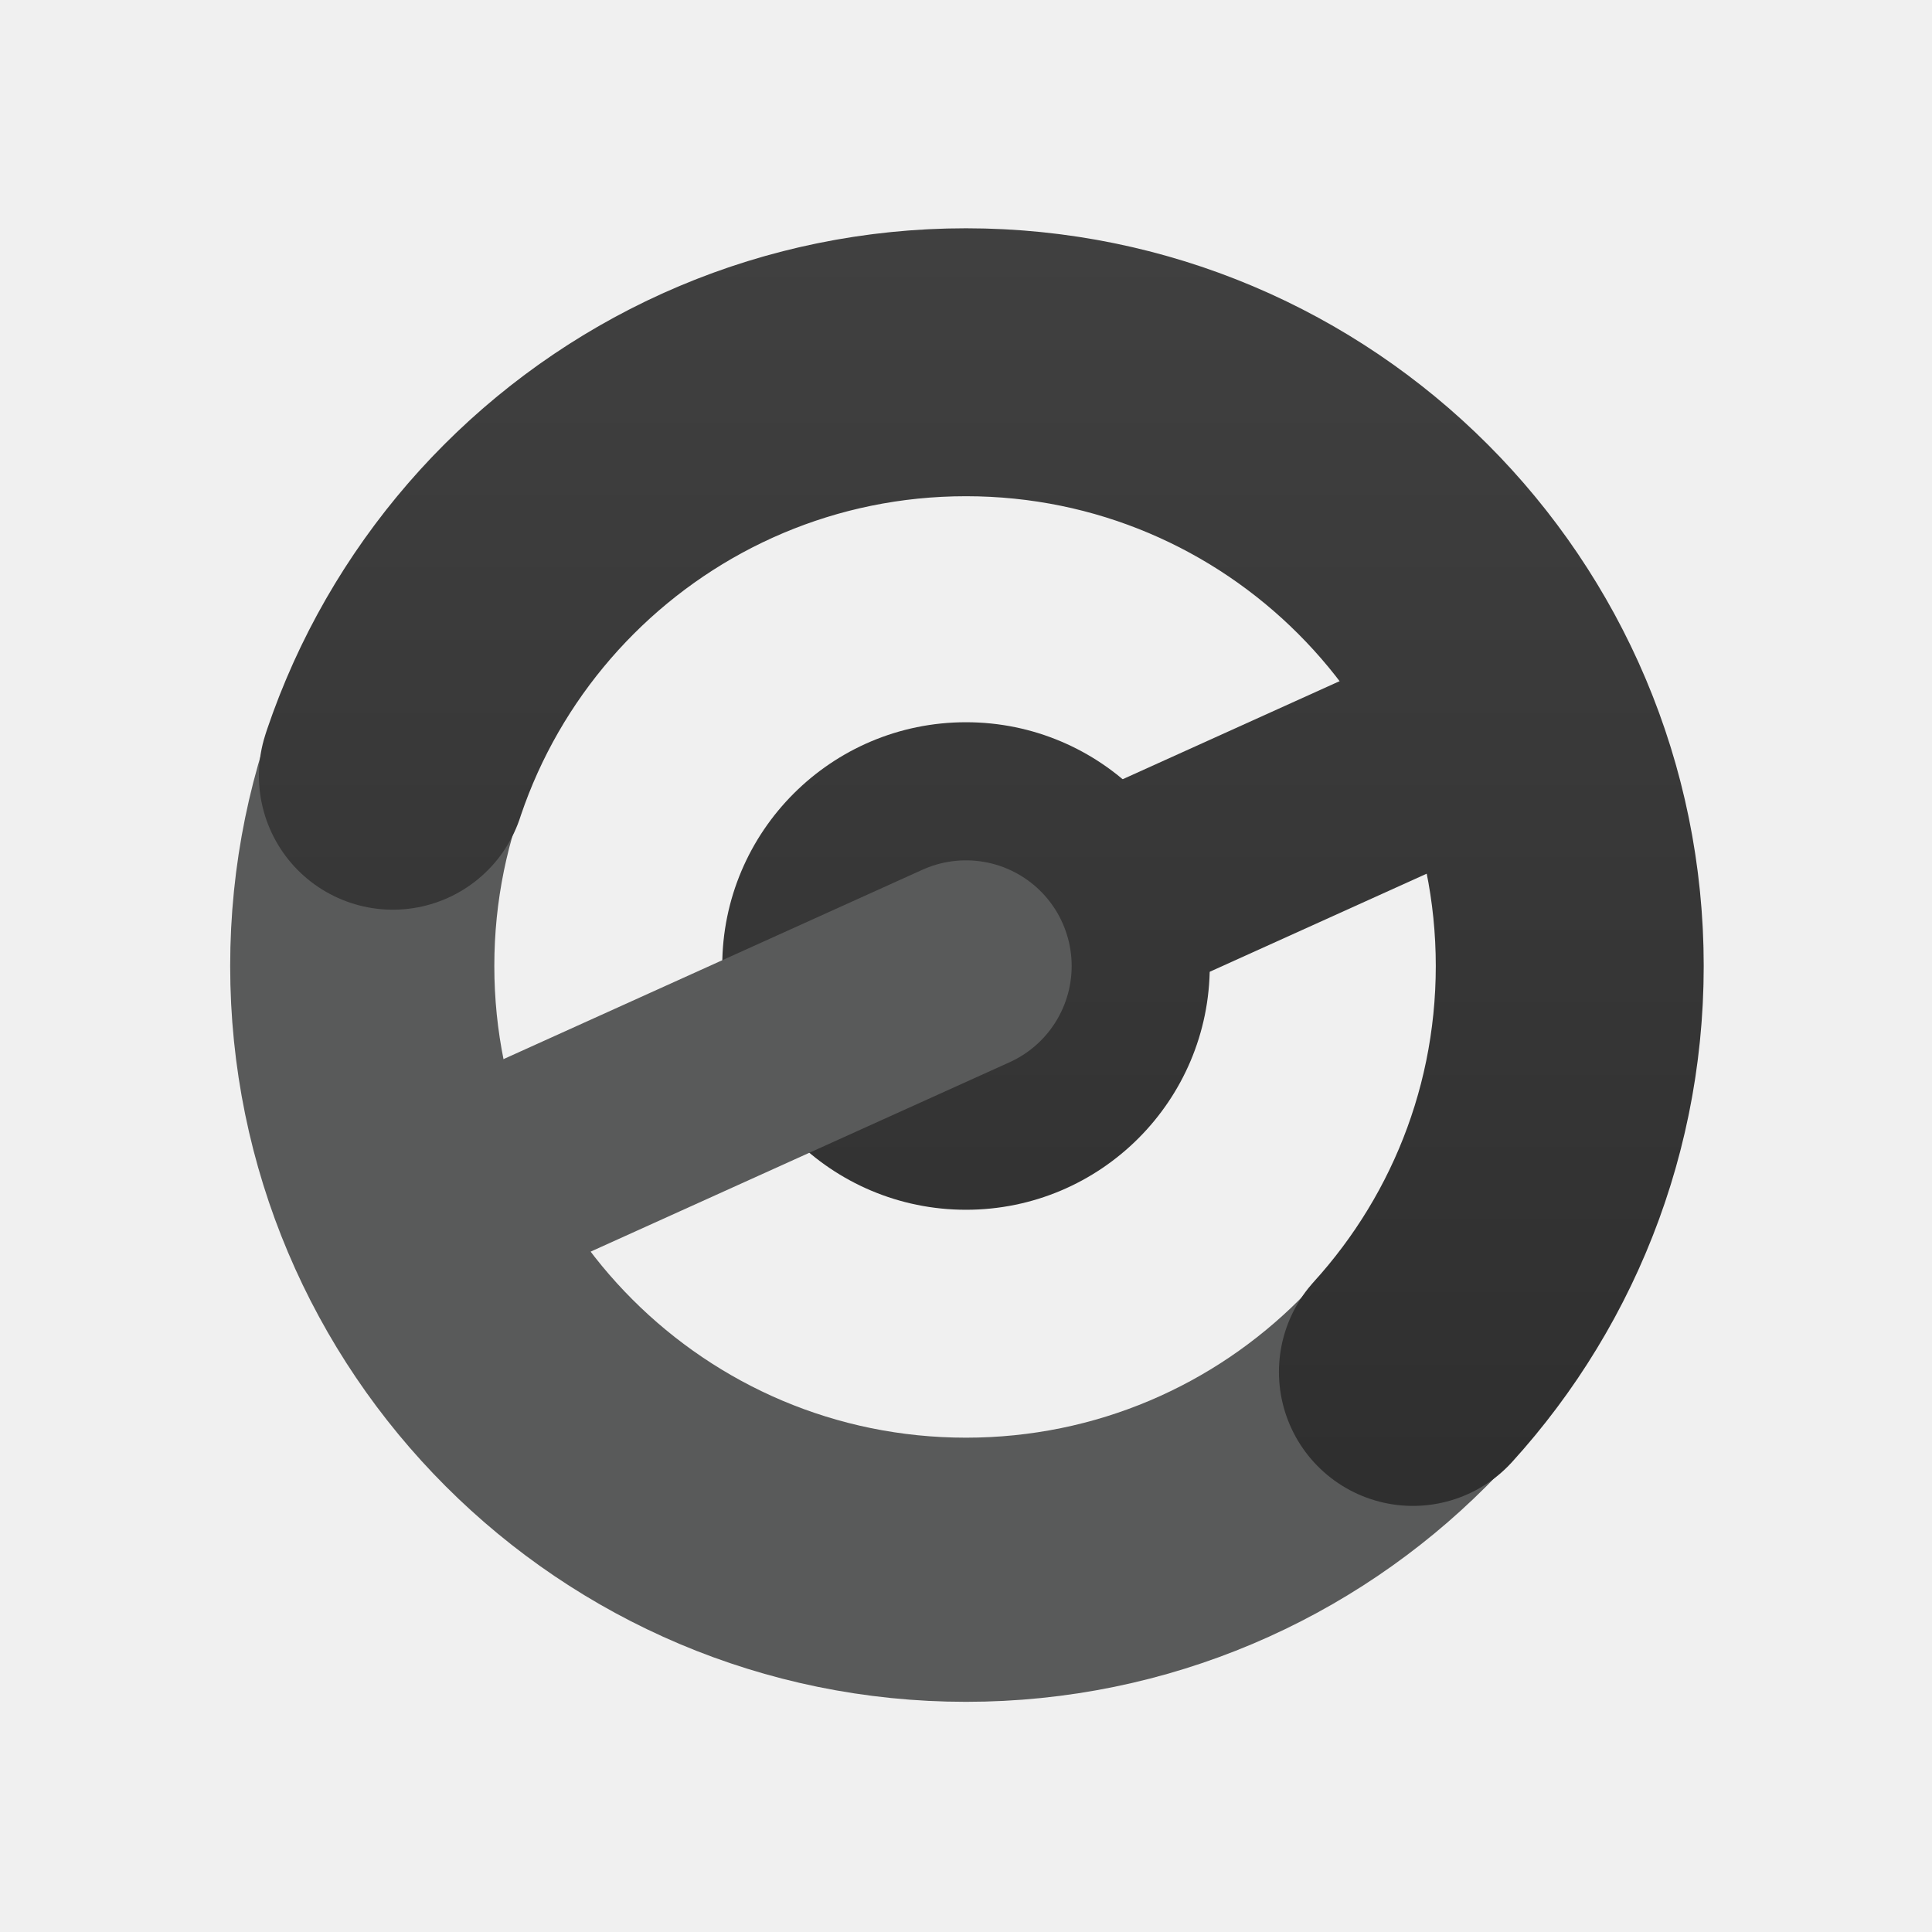
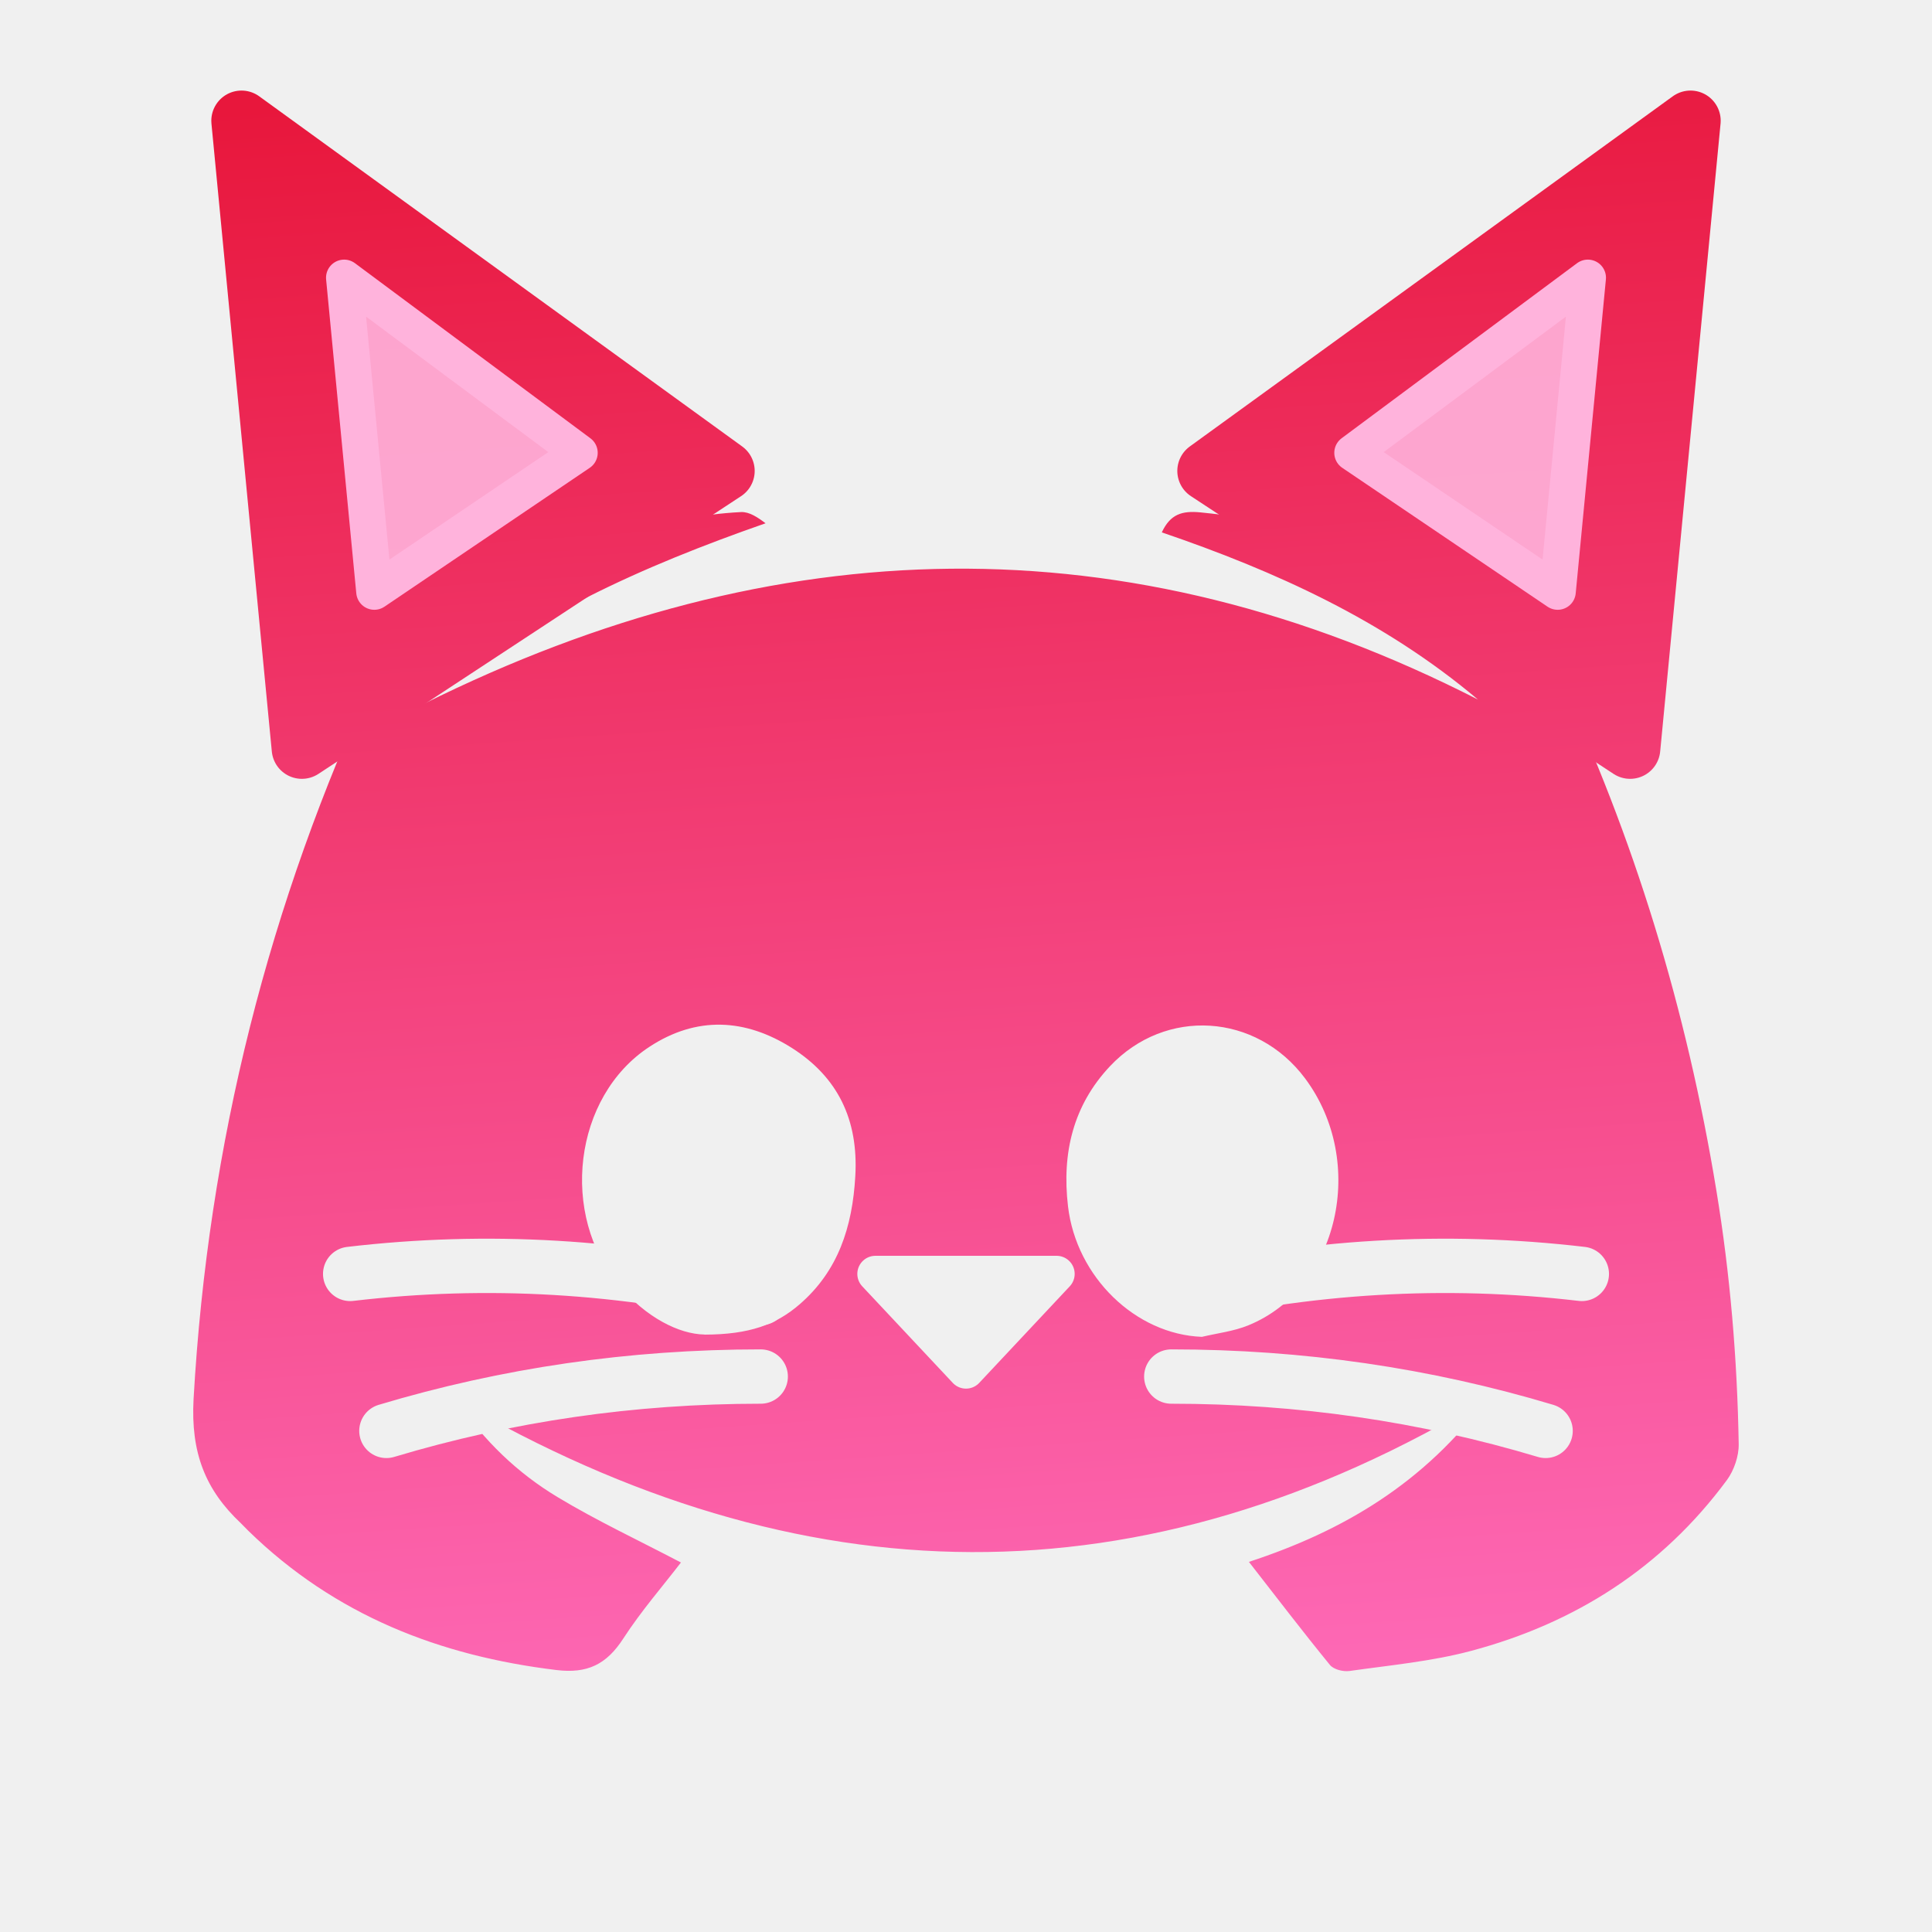
- <svg xmlns="http://www.w3.org/2000/svg" width="256" height="256">
-   <linearGradient id="d" y1="12.5%" x2="0%" x1="0%" y2="87.5%" gradientUnits="userSpaceOnUse">
-     <stop stop-color="#404040" />
-     <stop stop-color="#2c2c2c" offset="1" />
-   </linearGradient>
-   <circle r="32.3" cx="128" cy="128" fill="url(#d)" />
-   <line x2="201" stroke="url(#d)" y2="95" x1="128" y1="128" stroke-width="28" />
-   <circle r="80" cx="128" cy="128" fill="none" stroke="#595a5a" stroke-width="35" />
-   <circle r="80" cx="128" cy="128" fill="none" stroke="url(#d)" stroke-width="35.5" stroke-linecap="round" stroke-dasharray="59 218 999" />
-   <line x2="128" stroke="#595a5a" y2="128" x1="55" y1="161" stroke-width="28" stroke-linecap="round" />
+ <svg xmlns="http://www.w3.org/2000/svg" width="16" height="16" viewBox="0 0 16 16" version="1.1">
+   <defs>
+     <linearGradient id="kittyGradient" x1="8" y1="0.5" x2="9" y2="15" gradientUnits="userSpaceOnUse">
+       <stop offset="0" style="stop-color:#e8173c;stop-opacity:1" />
+       <stop offset="1" style="stop-color:#ff6fbf;stop-opacity:1" />
+     </linearGradient>
+     <mask id="kittyMask" maskUnits="userSpaceOnUse" x="0" y="0" width="16" height="16">
+       <path d="M 2.5,6.2 L 2.0,1.0 L 6.0,3.9 Z" fill="#fff" stroke="#fff" stroke-width="0.5" stroke-linejoin="round" />
+       <path d="M 13.5,6.2 L 14.0,1.0 L 10.0,3.9 Z" fill="#fff" stroke="#fff" stroke-width="0.5" stroke-linejoin="round" />
+       <path transform="translate(8 9.2) scale(0.8) translate(-8 -8.2)" fill="#fff" d="m 10.93,12.868 c 0.974,-0.319 1.814,-0.814 2.467,-1.695 -3.574,2.156 -7.109,2.09 -10.676,0.015 0.291,0.433 0.641,0.763 1.051,1.01 0.408,0.246 0.841,0.448 1.277,0.677 -0.188,0.245 -0.412,0.502 -0.596,0.786 -0.175,0.271 -0.374,0.366 -0.694,0.327 -1.206,-0.146 -2.29,-0.565 -3.189,-1.442 -0.026,-0.025 -0.051,-0.053 -0.077,-0.078 -0.367,-0.345 -0.52,-0.73 -0.489,-1.287 0.149,-2.637 0.78,-5.133 1.883,-7.503 0.054,-0.116 0.146,-0.228 0.248,-0.303 0.882,-0.653 1.848,-1.104 2.918,-1.299 0.204,-0.037 0.411,-0.065 0.618,-0.075 0.085,-0.004 0.171,0.053 0.254,0.116 C 4.654,2.561 3.446,3.095 2.384,3.988 6.034,2.173 9.662,2.083 13.3,3.942 c -0.973,-0.821 -2.097,-1.329 -3.273,-1.731 0.088,-0.189 0.21,-0.225 0.398,-0.207 1.273,0.123 2.41,0.612 3.447,1.372 0.098,0.071 0.188,0.176 0.241,0.287 0.805,1.702 1.348,3.492 1.655,5.362 0.143,0.869 0.216,1.744 0.231,2.625 0.002,0.124 -0.049,0.271 -0.121,0.37 -0.678,0.918 -1.582,1.485 -2.646,1.769 -0.411,0.11 -0.84,0.149 -1.262,0.209 -0.065,0.009 -0.164,-0.015 -0.203,-0.063 -0.281,-0.344 -0.551,-0.698 -0.838,-1.066 z m -5.637,-2.352 c 0.466,-0.001 0.743,-0.104 0.986,-0.315 0.397,-0.344 0.545,-0.798 0.575,-1.325 0.034,-0.589 -0.185,-1.027 -0.654,-1.326 -0.484,-0.308 -0.989,-0.334 -1.478,-0.013 -0.786,0.515 -0.933,1.739 -0.308,2.476 0.273,0.323 0.613,0.498 0.879,0.502 z m 5.149,0.023 c 0.16,-0.038 0.328,-0.057 0.48,-0.119 0.936,-0.381 1.234,-1.693 0.587,-2.558 -0.504,-0.674 -1.444,-0.735 -2.019,-0.124 -0.38,0.404 -0.499,0.897 -0.434,1.45 0.086,0.732 0.7,1.325 1.386,1.351 z" />
+       <g stroke="#000" stroke-width="0.45" stroke-linecap="round" fill="none">
+         <path d="M 6.3,10.75 Q 4.6,10.35 2.9,10.55" />
+         <path d="M 6.3,11.4 Q 4.7,11.4 3.2,11.85" />
+         <path d="M 9.7,10.75 Q 11.4,10.35 13.1,10.55" />
+         <path d="M 9.7,11.4 Q 11.3,11.4 12.8,11.85" />
+       </g>
+       <path d="M 7.25,10.55 L 8.75,10.55 L 8,11.35 Z" fill="#000" stroke="#000" stroke-width="0.3" stroke-linejoin="round" />
+     </mask>
+   </defs>
+   <rect x="0" y="0" width="16" height="16" fill="url(#kittyGradient)" mask="url(#kittyMask)" />
+   <path d="M 3.1,4.9 L 2.85,2.3 L 4.8,3.75 Z" fill="#ffb3dc" fill-opacity="0.9" stroke="#ffb3dc" stroke-width="0.3" stroke-linejoin="round" />
+   <path d="M 12.9,4.9 L 13.15,2.3 L 11.2,3.75 Z" fill="#ffb3dc" fill-opacity="0.9" stroke="#ffb3dc" stroke-width="0.3" stroke-linejoin="round" />
</svg>
